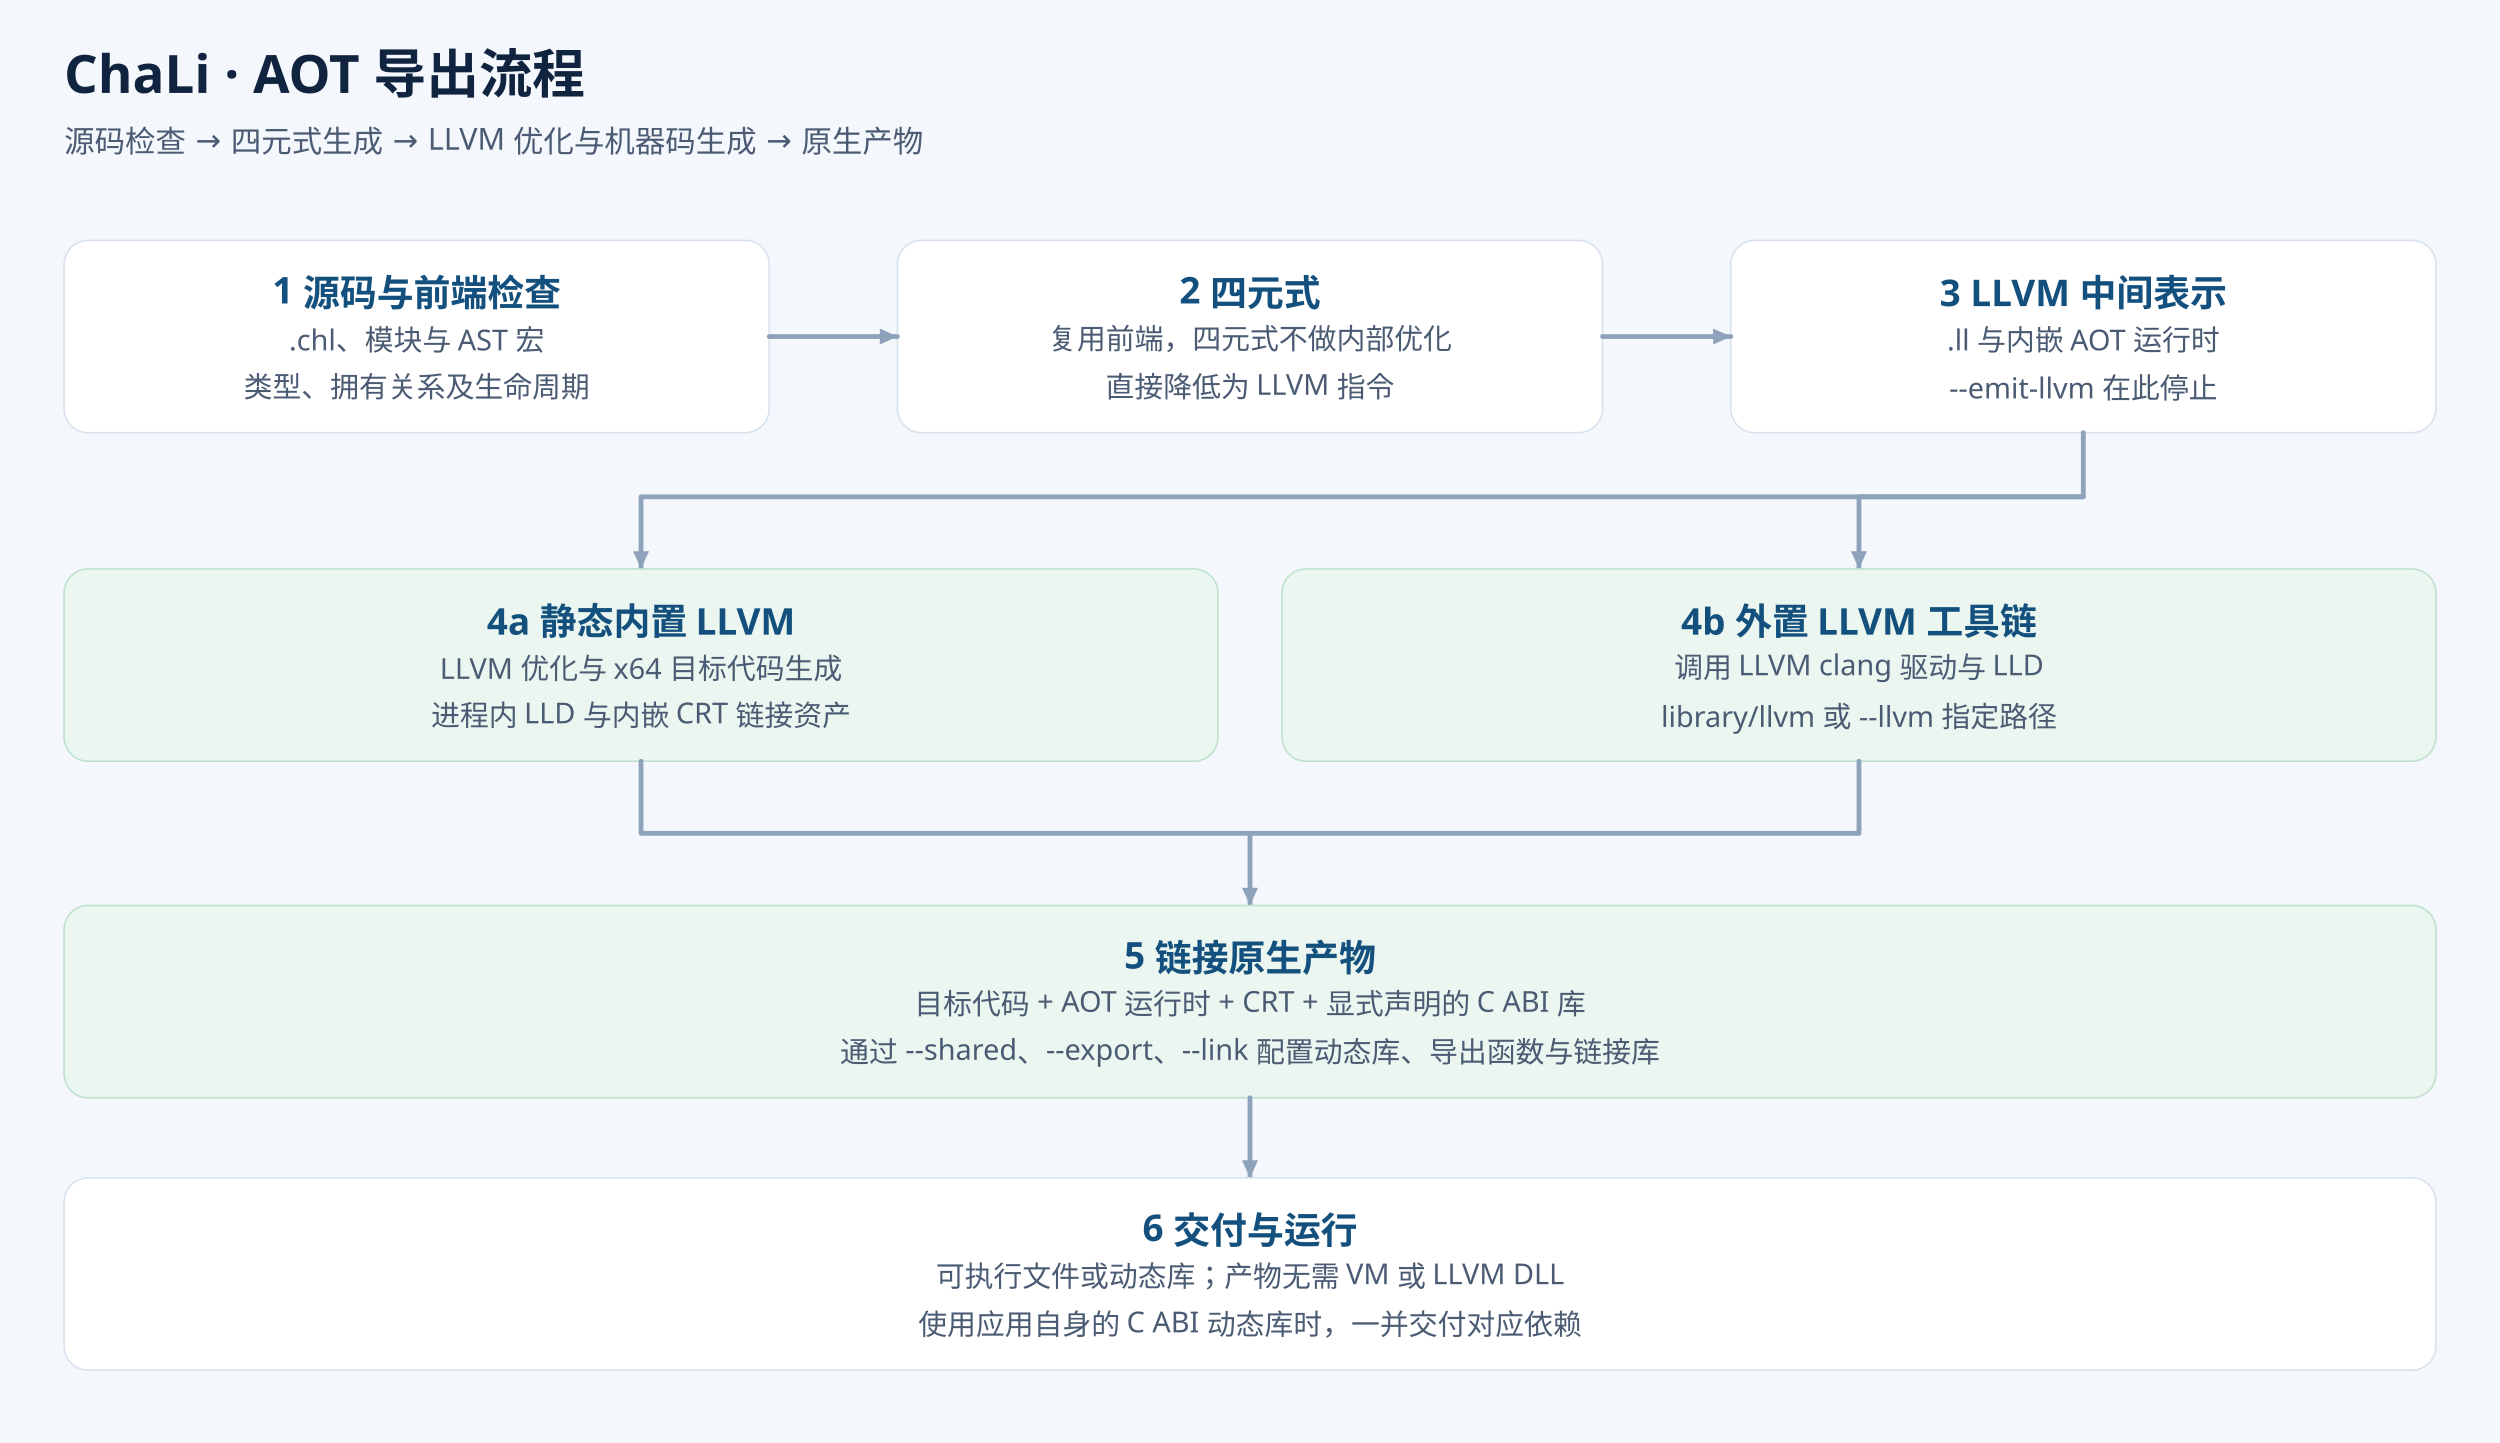
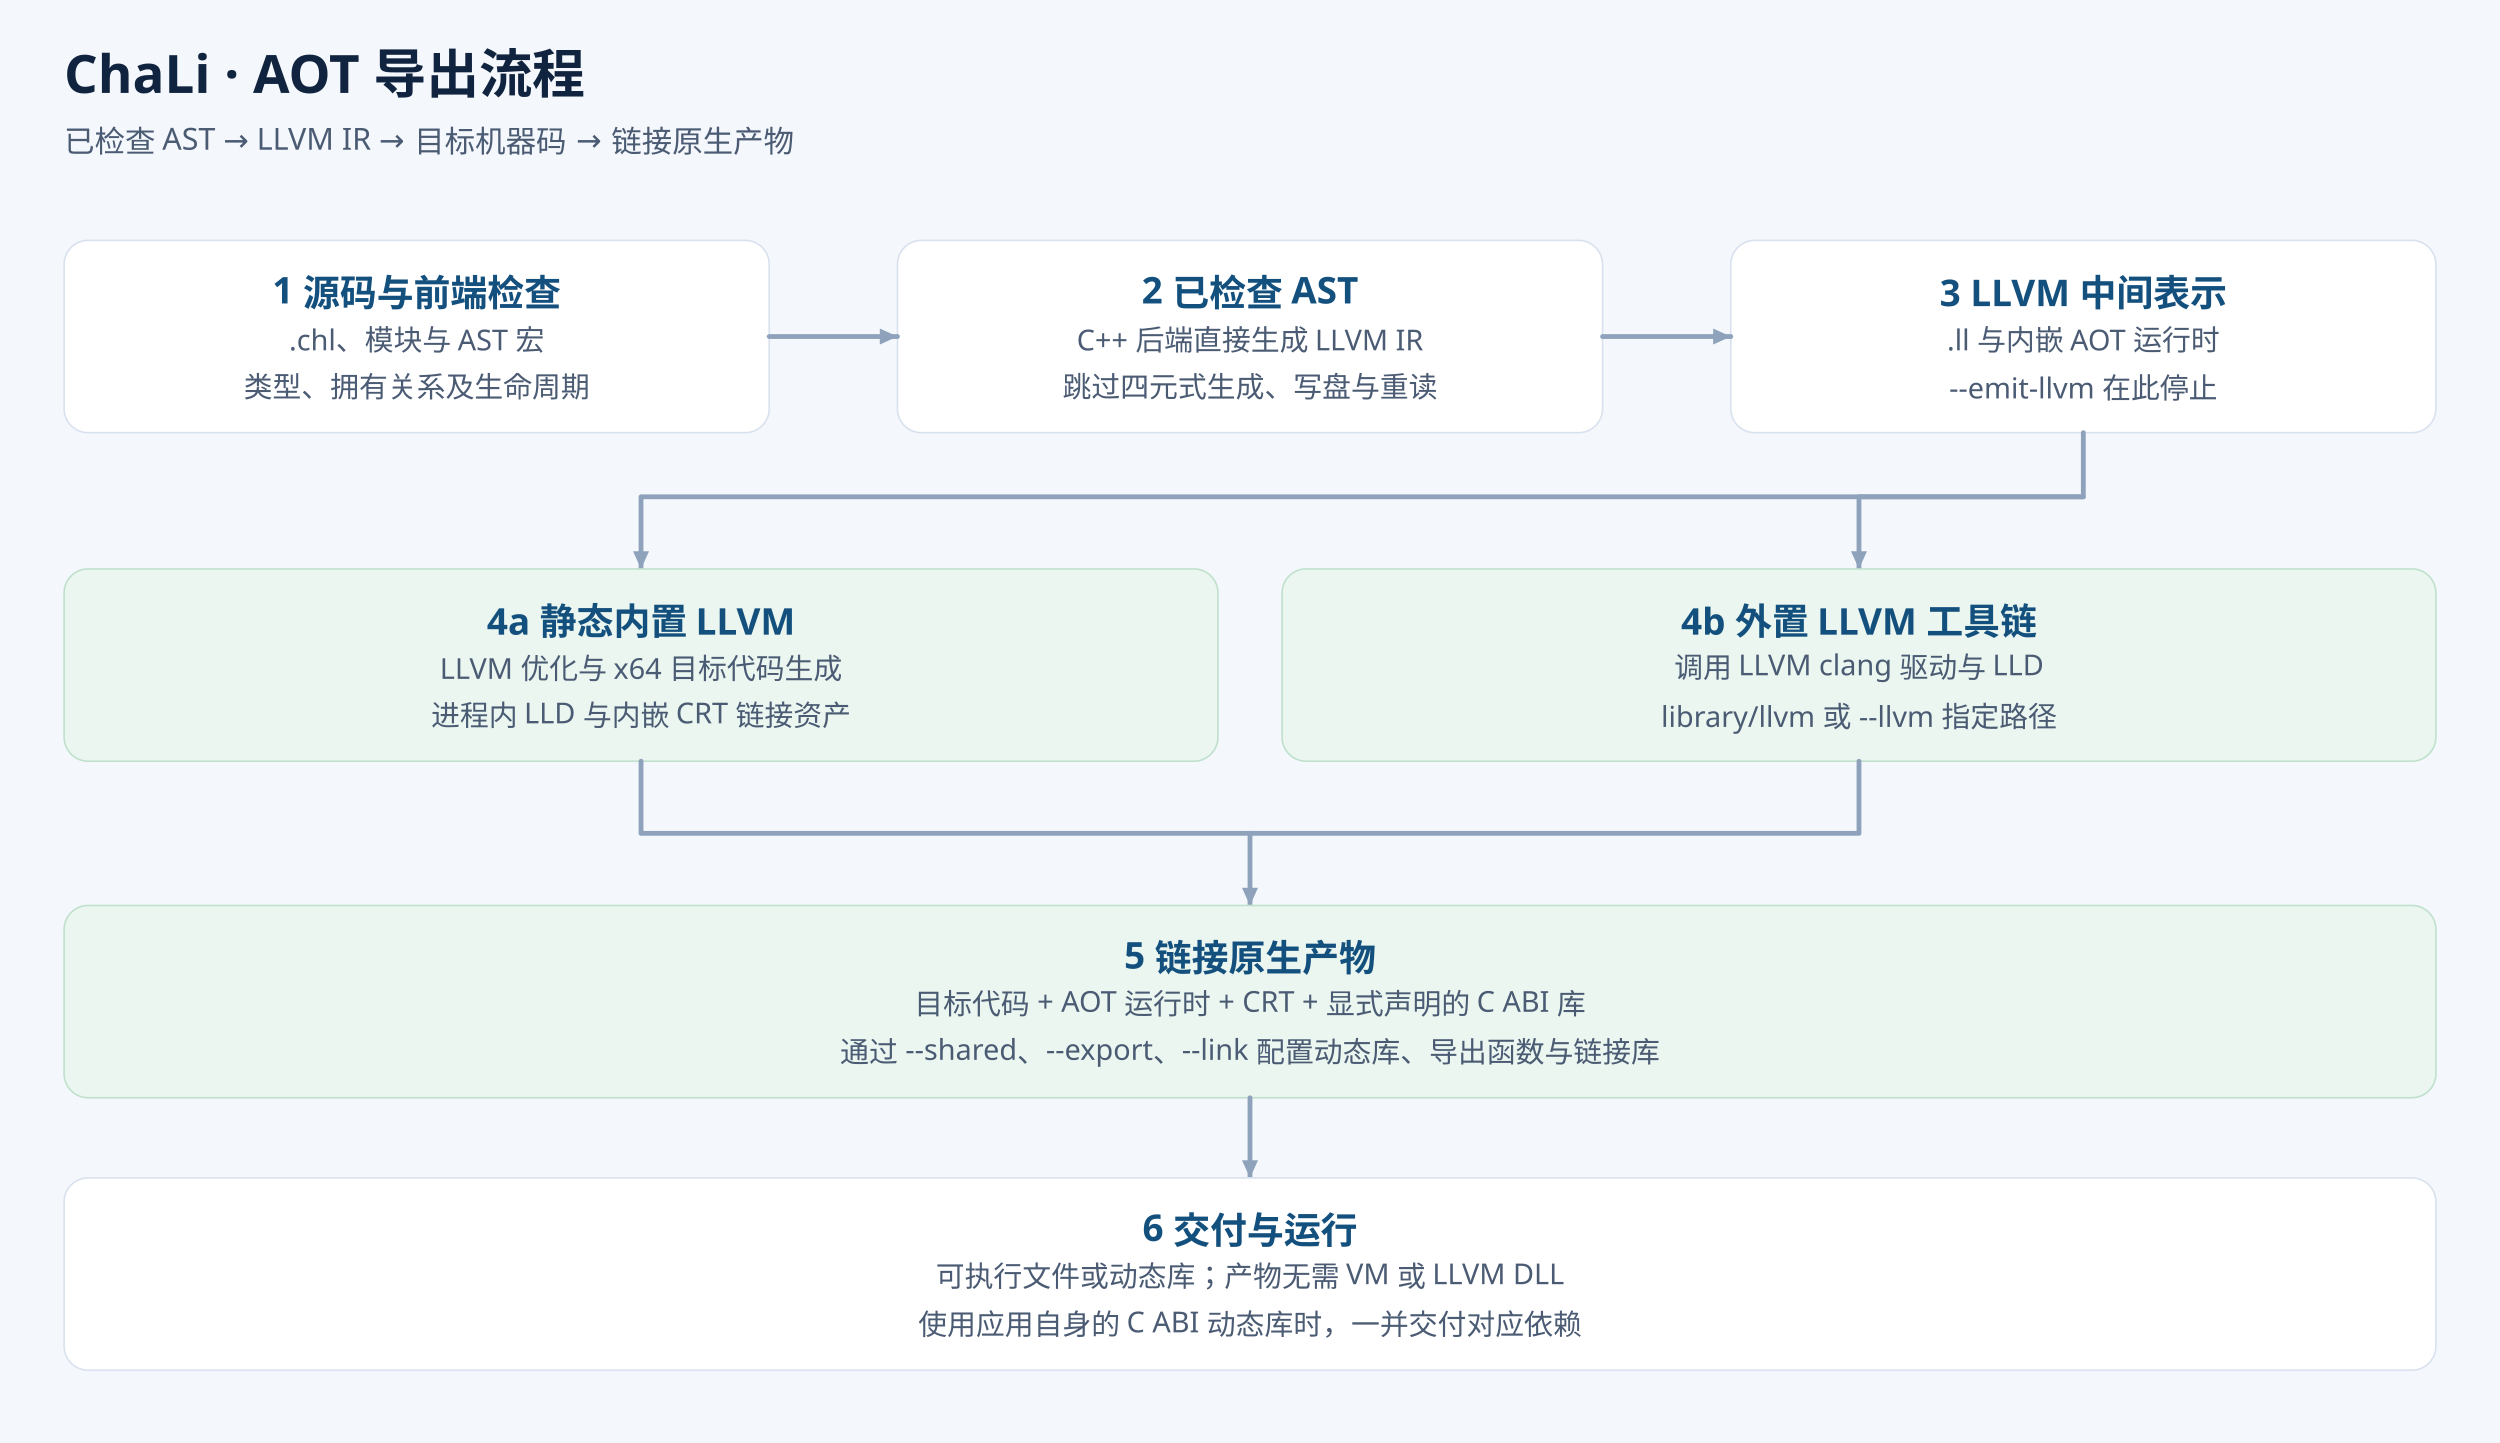
<svg xmlns="http://www.w3.org/2000/svg" width="1560" height="900" viewBox="0 0 1560 900">
  <rect width="1560" height="900" fill="#f4f7fb" />
  <text x="40" y="58" font-family="Microsoft YaHei, Segoe UI, Noto Sans SC, sans-serif" font-size="33" font-weight="700" fill="#10233f">ChaLi · AOT 导出流程</text>
-   <text x="40" y="95" font-family="Microsoft YaHei, Segoe UI, Noto Sans SC, sans-serif" font-size="19" fill="#4a5b73">源码检查 → 四元式生成 → LLVM 优化与机器码生成 → 原生产物</text>
+   <text x="40" y="95" font-family="Microsoft YaHei, Segoe UI, Noto Sans SC, sans-serif" font-size="19" fill="#4a5b73">已检查 AST → LLVM IR → 目标机器码 → 链接原生产物</text>
  <rect x="40" y="150" width="440" height="120" rx="15" fill="#ffffff" stroke="#d8e1ee" stroke-width="1" />
  <text x="260" y="180" font-family="Microsoft YaHei, Segoe UI, Noto Sans SC, sans-serif" font-size="23" font-weight="700" fill="#14507e" text-anchor="middle" dominant-baseline="central">1  源码与前端检查</text>
  <text x="260" y="210" font-family="Microsoft YaHei, Segoe UI, Noto Sans SC, sans-serif" font-size="18" fill="#4a5b73" text-anchor="middle" dominant-baseline="central">.chl、模块与 AST 宏</text>
  <text x="260" y="240" font-family="Microsoft YaHei, Segoe UI, Noto Sans SC, sans-serif" font-size="18" fill="#4a5b73" text-anchor="middle" dominant-baseline="central">类型、拥有关系及生命周期</text>
  <rect x="560" y="150" width="440" height="120" rx="15" fill="#ffffff" stroke="#d8e1ee" stroke-width="1" />
-   <text x="780" y="180" font-family="Microsoft YaHei, Segoe UI, Noto Sans SC, sans-serif" font-size="23" font-weight="700" fill="#14507e" text-anchor="middle" dominant-baseline="central">2  四元式</text>
-   <text x="780" y="210" font-family="Microsoft YaHei, Segoe UI, Noto Sans SC, sans-serif" font-size="18" fill="#4a5b73" text-anchor="middle" dominant-baseline="central">复用前端，四元式不做内部优化</text>
-   <text x="780" y="240" font-family="Microsoft YaHei, Segoe UI, Noto Sans SC, sans-serif" font-size="18" fill="#4a5b73" text-anchor="middle" dominant-baseline="central">直接降低为 LLVM 指令</text>
+   <text x="780" y="180" font-family="Microsoft YaHei, Segoe UI, Noto Sans SC, sans-serif" font-size="23" font-weight="700" fill="#14507e" text-anchor="middle" dominant-baseline="central">2  已检查 AST</text>
+   <text x="780" y="210" font-family="Microsoft YaHei, Segoe UI, Noto Sans SC, sans-serif" font-size="18" fill="#4a5b73" text-anchor="middle" dominant-baseline="central">C++ 后端直接生成 LLVM IR</text>
+   <text x="780" y="240" font-family="Microsoft YaHei, Segoe UI, Noto Sans SC, sans-serif" font-size="18" fill="#4a5b73" text-anchor="middle" dominant-baseline="central">跳过四元式生成、写盘与重读</text>
  <rect x="1080" y="150" width="440" height="120" rx="15" fill="#ffffff" stroke="#d8e1ee" stroke-width="1" />
  <text x="1300" y="180" font-family="Microsoft YaHei, Segoe UI, Noto Sans SC, sans-serif" font-size="23" font-weight="700" fill="#14507e" text-anchor="middle" dominant-baseline="central">3  LLVM 中间表示</text>
  <text x="1300" y="210" font-family="Microsoft YaHei, Segoe UI, Noto Sans SC, sans-serif" font-size="18" fill="#4a5b73" text-anchor="middle" dominant-baseline="central">.ll 与内嵌 AOT 运行时</text>
  <text x="1300" y="240" font-family="Microsoft YaHei, Segoe UI, Noto Sans SC, sans-serif" font-size="18" fill="#4a5b73" text-anchor="middle" dominant-baseline="central">--emit-llvm 在此停止</text>
  <polyline points="480,210 560,210" fill="none" stroke="#8ea2bb" stroke-width="3" stroke-linecap="round" stroke-linejoin="round" />
  <polygon points="560,210 549,215 549,205" fill="#8ea2bb" />
  <polyline points="1000,210 1080,210" fill="none" stroke="#8ea2bb" stroke-width="3" stroke-linecap="round" stroke-linejoin="round" />
  <polygon points="1080,210 1069,215 1069,205" fill="#8ea2bb" />
  <polyline points="1300,270 1300,310 400,310 400,355" fill="none" stroke="#8ea2bb" stroke-width="3" stroke-linecap="round" stroke-linejoin="round" />
  <polygon points="400,355 395,344 405,344" fill="#8ea2bb" />
  <polyline points="1300,310 1160,310 1160,355" fill="none" stroke="#8ea2bb" stroke-width="3" stroke-linecap="round" stroke-linejoin="round" />
  <polygon points="1160,355 1155,344 1165,344" fill="#8ea2bb" />
  <rect x="40" y="355" width="720" height="120" rx="15" fill="#eaf6ef" stroke="#bfe0cc" stroke-width="1" />
  <text x="400" y="385" font-family="Microsoft YaHei, Segoe UI, Noto Sans SC, sans-serif" font-size="23" font-weight="700" fill="#14507e" text-anchor="middle" dominant-baseline="central">4a  静态内置 LLVM</text>
  <text x="400" y="415" font-family="Microsoft YaHei, Segoe UI, Noto Sans SC, sans-serif" font-size="18" fill="#4a5b73" text-anchor="middle" dominant-baseline="central">LLVM 优化与 x64 目标代码生成</text>
  <text x="400" y="445" font-family="Microsoft YaHei, Segoe UI, Noto Sans SC, sans-serif" font-size="18" fill="#4a5b73" text-anchor="middle" dominant-baseline="central">进程内 LLD 与内嵌 CRT 链接资产</text>
  <rect x="800" y="355" width="720" height="120" rx="15" fill="#eaf6ef" stroke="#bfe0cc" stroke-width="1" />
  <text x="1160" y="385" font-family="Microsoft YaHei, Segoe UI, Noto Sans SC, sans-serif" font-size="23" font-weight="700" fill="#14507e" text-anchor="middle" dominant-baseline="central">4b  外置 LLVM 工具链</text>
  <text x="1160" y="415" font-family="Microsoft YaHei, Segoe UI, Noto Sans SC, sans-serif" font-size="18" fill="#4a5b73" text-anchor="middle" dominant-baseline="central">调用 LLVM clang 驱动与 LLD</text>
  <text x="1160" y="445" font-family="Microsoft YaHei, Segoe UI, Noto Sans SC, sans-serif" font-size="18" fill="#4a5b73" text-anchor="middle" dominant-baseline="central">library/llvm 或 --llvm 指定路径</text>
  <polyline points="400,475 400,520 1160,520 1160,475" fill="none" stroke="#8ea2bb" stroke-width="3" stroke-linecap="round" stroke-linejoin="round" />
  <polyline points="780,520 780,565" fill="none" stroke="#8ea2bb" stroke-width="3" stroke-linecap="round" stroke-linejoin="round" />
  <polygon points="780,565 775,554 785,554" fill="#8ea2bb" />
  <rect x="40" y="565" width="1480" height="120" rx="15" fill="#eaf6ef" stroke="#bfe0cc" stroke-width="1" />
  <text x="780" y="595" font-family="Microsoft YaHei, Segoe UI, Noto Sans SC, sans-serif" font-size="23" font-weight="700" fill="#14507e" text-anchor="middle" dominant-baseline="central">5  链接原生产物</text>
  <text x="780" y="625" font-family="Microsoft YaHei, Segoe UI, Noto Sans SC, sans-serif" font-size="18" fill="#4a5b73" text-anchor="middle" dominant-baseline="central">目标代码 + AOT 运行时 + CRT + 显式声明的 C ABI 库</text>
  <text x="780" y="655" font-family="Microsoft YaHei, Segoe UI, Noto Sans SC, sans-serif" font-size="18" fill="#4a5b73" text-anchor="middle" dominant-baseline="central">通过 --shared、--export、--link 配置动态库、导出函数与链接库</text>
  <polyline points="780,685 780,735" fill="none" stroke="#8ea2bb" stroke-width="3" stroke-linecap="round" stroke-linejoin="round" />
  <polygon points="780,735 775,724 785,724" fill="#8ea2bb" />
  <rect x="40" y="735" width="1480" height="120" rx="15" fill="#ffffff" stroke="#d8e1ee" stroke-width="1" />
  <text x="780" y="765" font-family="Microsoft YaHei, Segoe UI, Noto Sans SC, sans-serif" font-size="23" font-weight="700" fill="#14507e" text-anchor="middle" dominant-baseline="central">6  交付与运行</text>
  <text x="780" y="795" font-family="Microsoft YaHei, Segoe UI, Noto Sans SC, sans-serif" font-size="18" fill="#4a5b73" text-anchor="middle" dominant-baseline="central">可执行文件或动态库；产物无需 VM 或 LLVM DLL</text>
  <text x="780" y="825" font-family="Microsoft YaHei, Segoe UI, Noto Sans SC, sans-serif" font-size="18" fill="#4a5b73" text-anchor="middle" dominant-baseline="central">使用应用自身的 C ABI 动态库时，一并交付对应依赖</text>
</svg>
